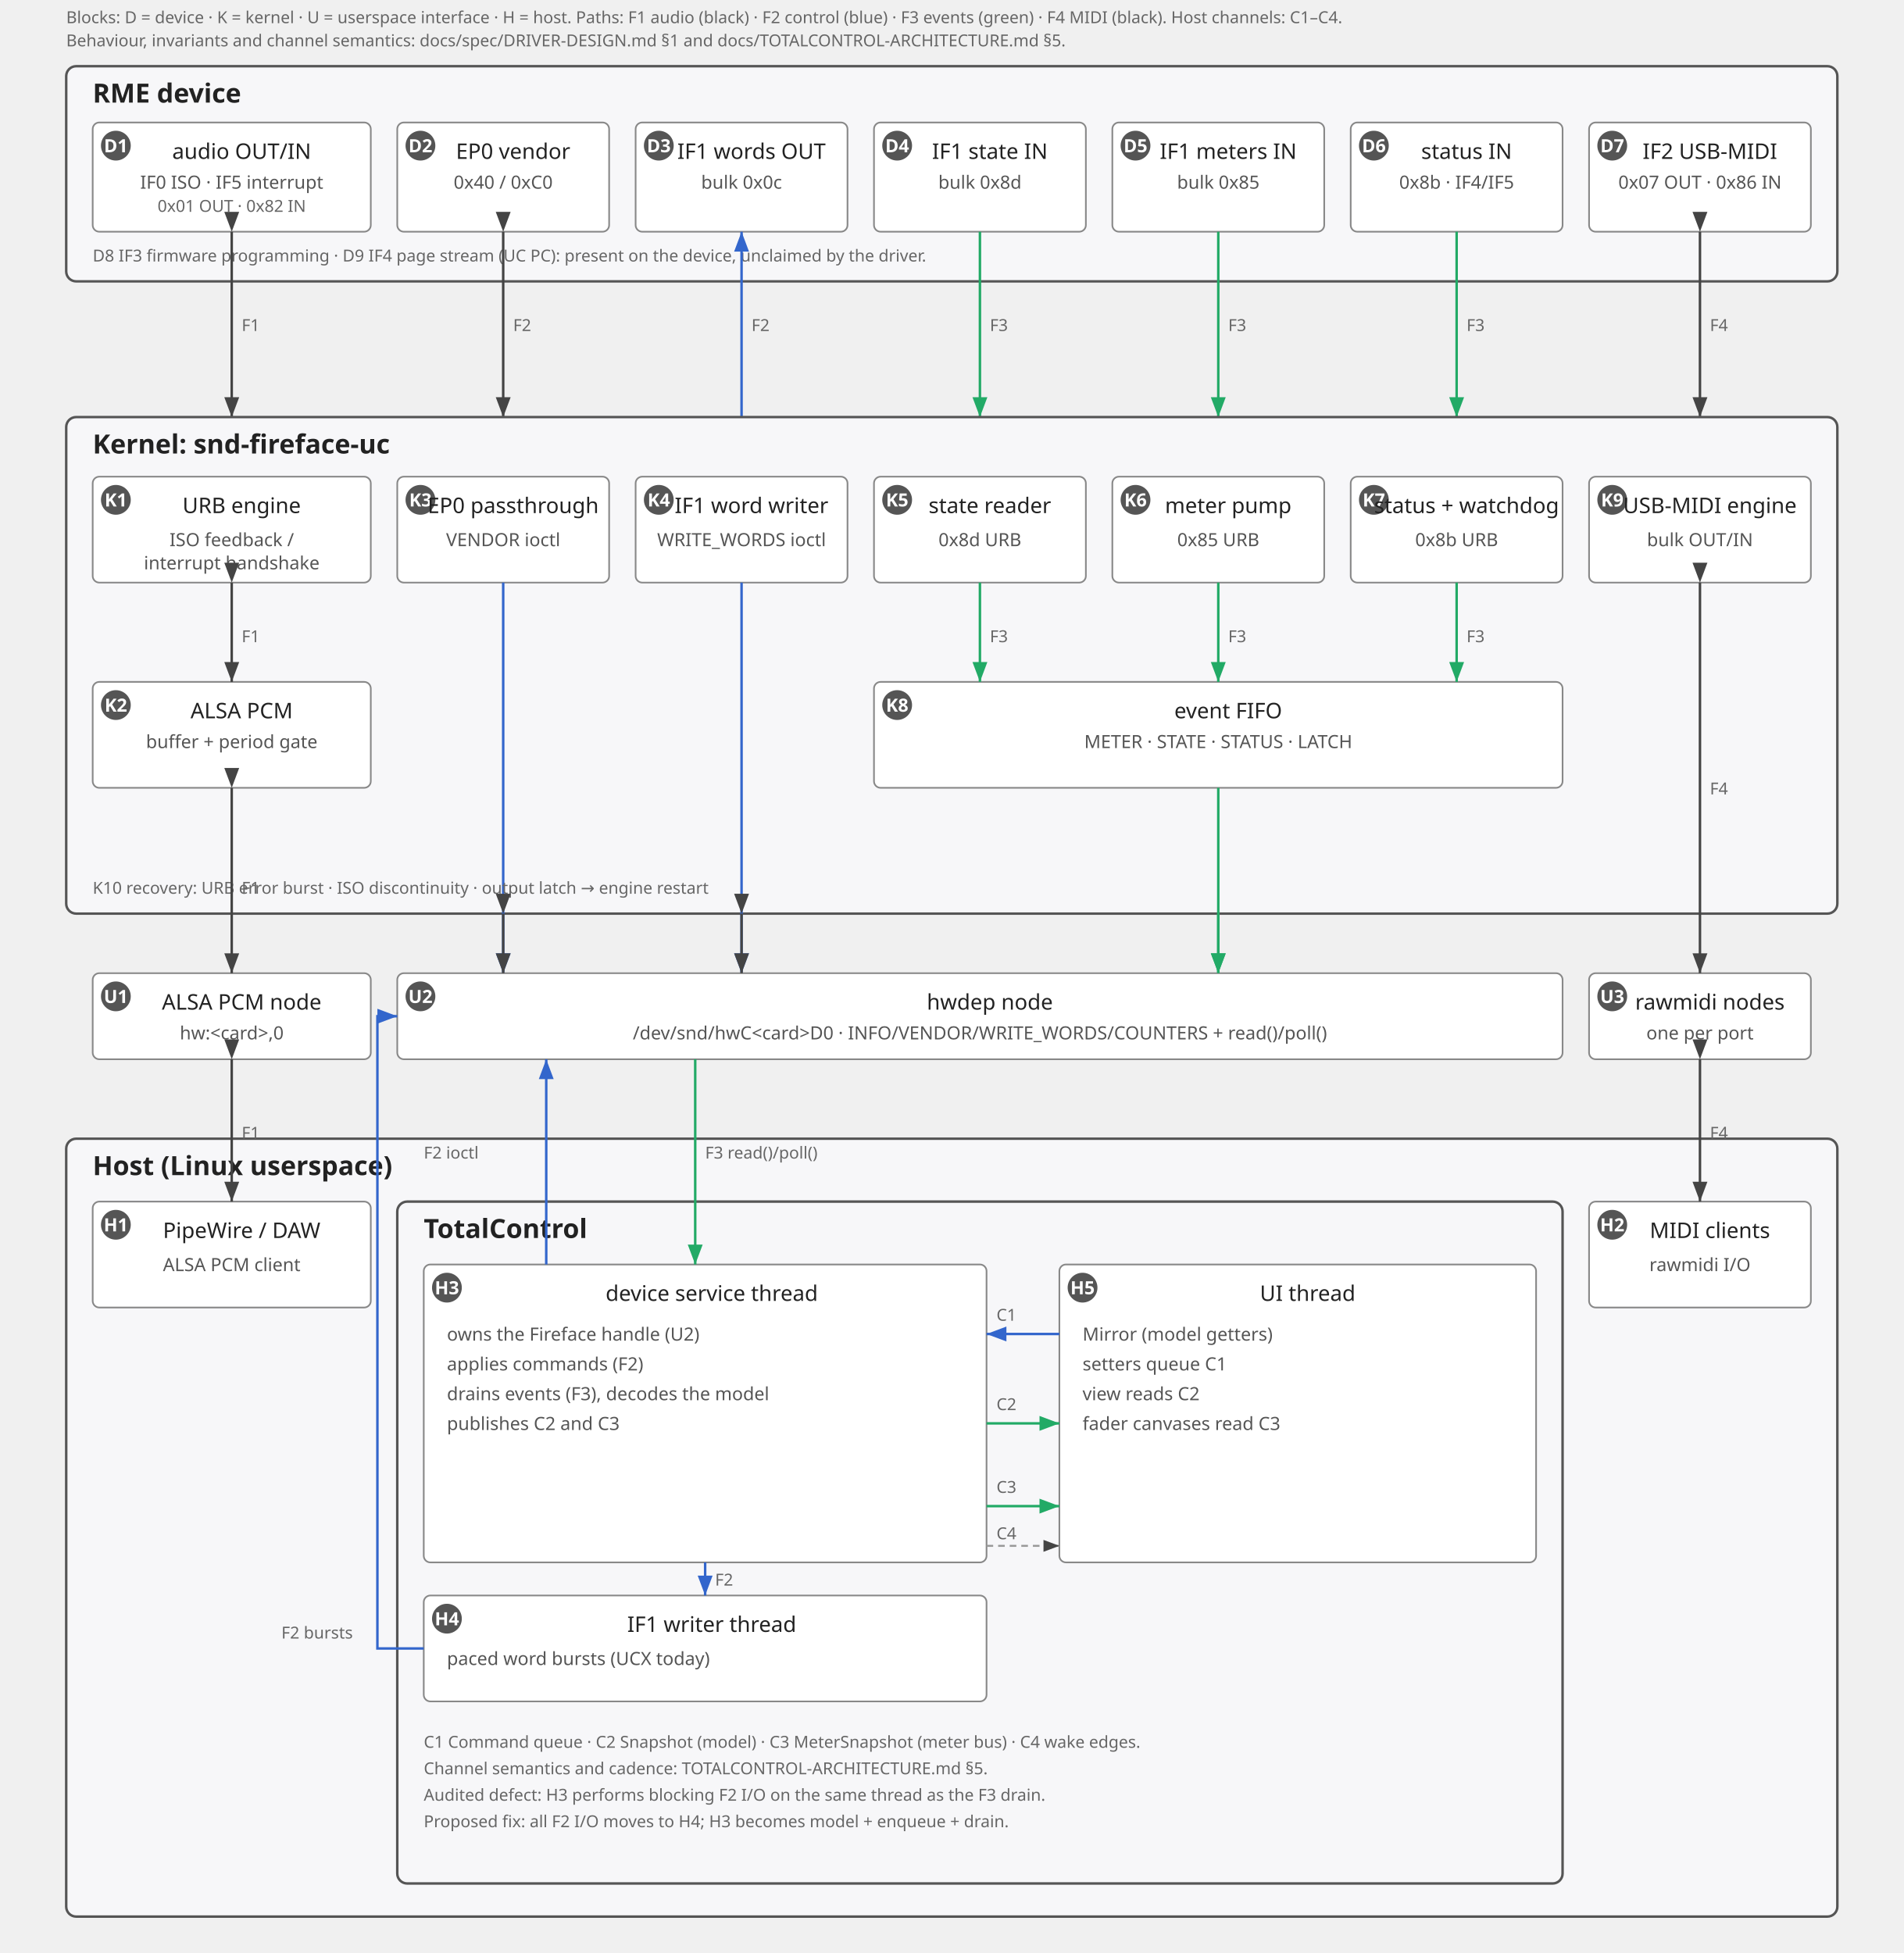
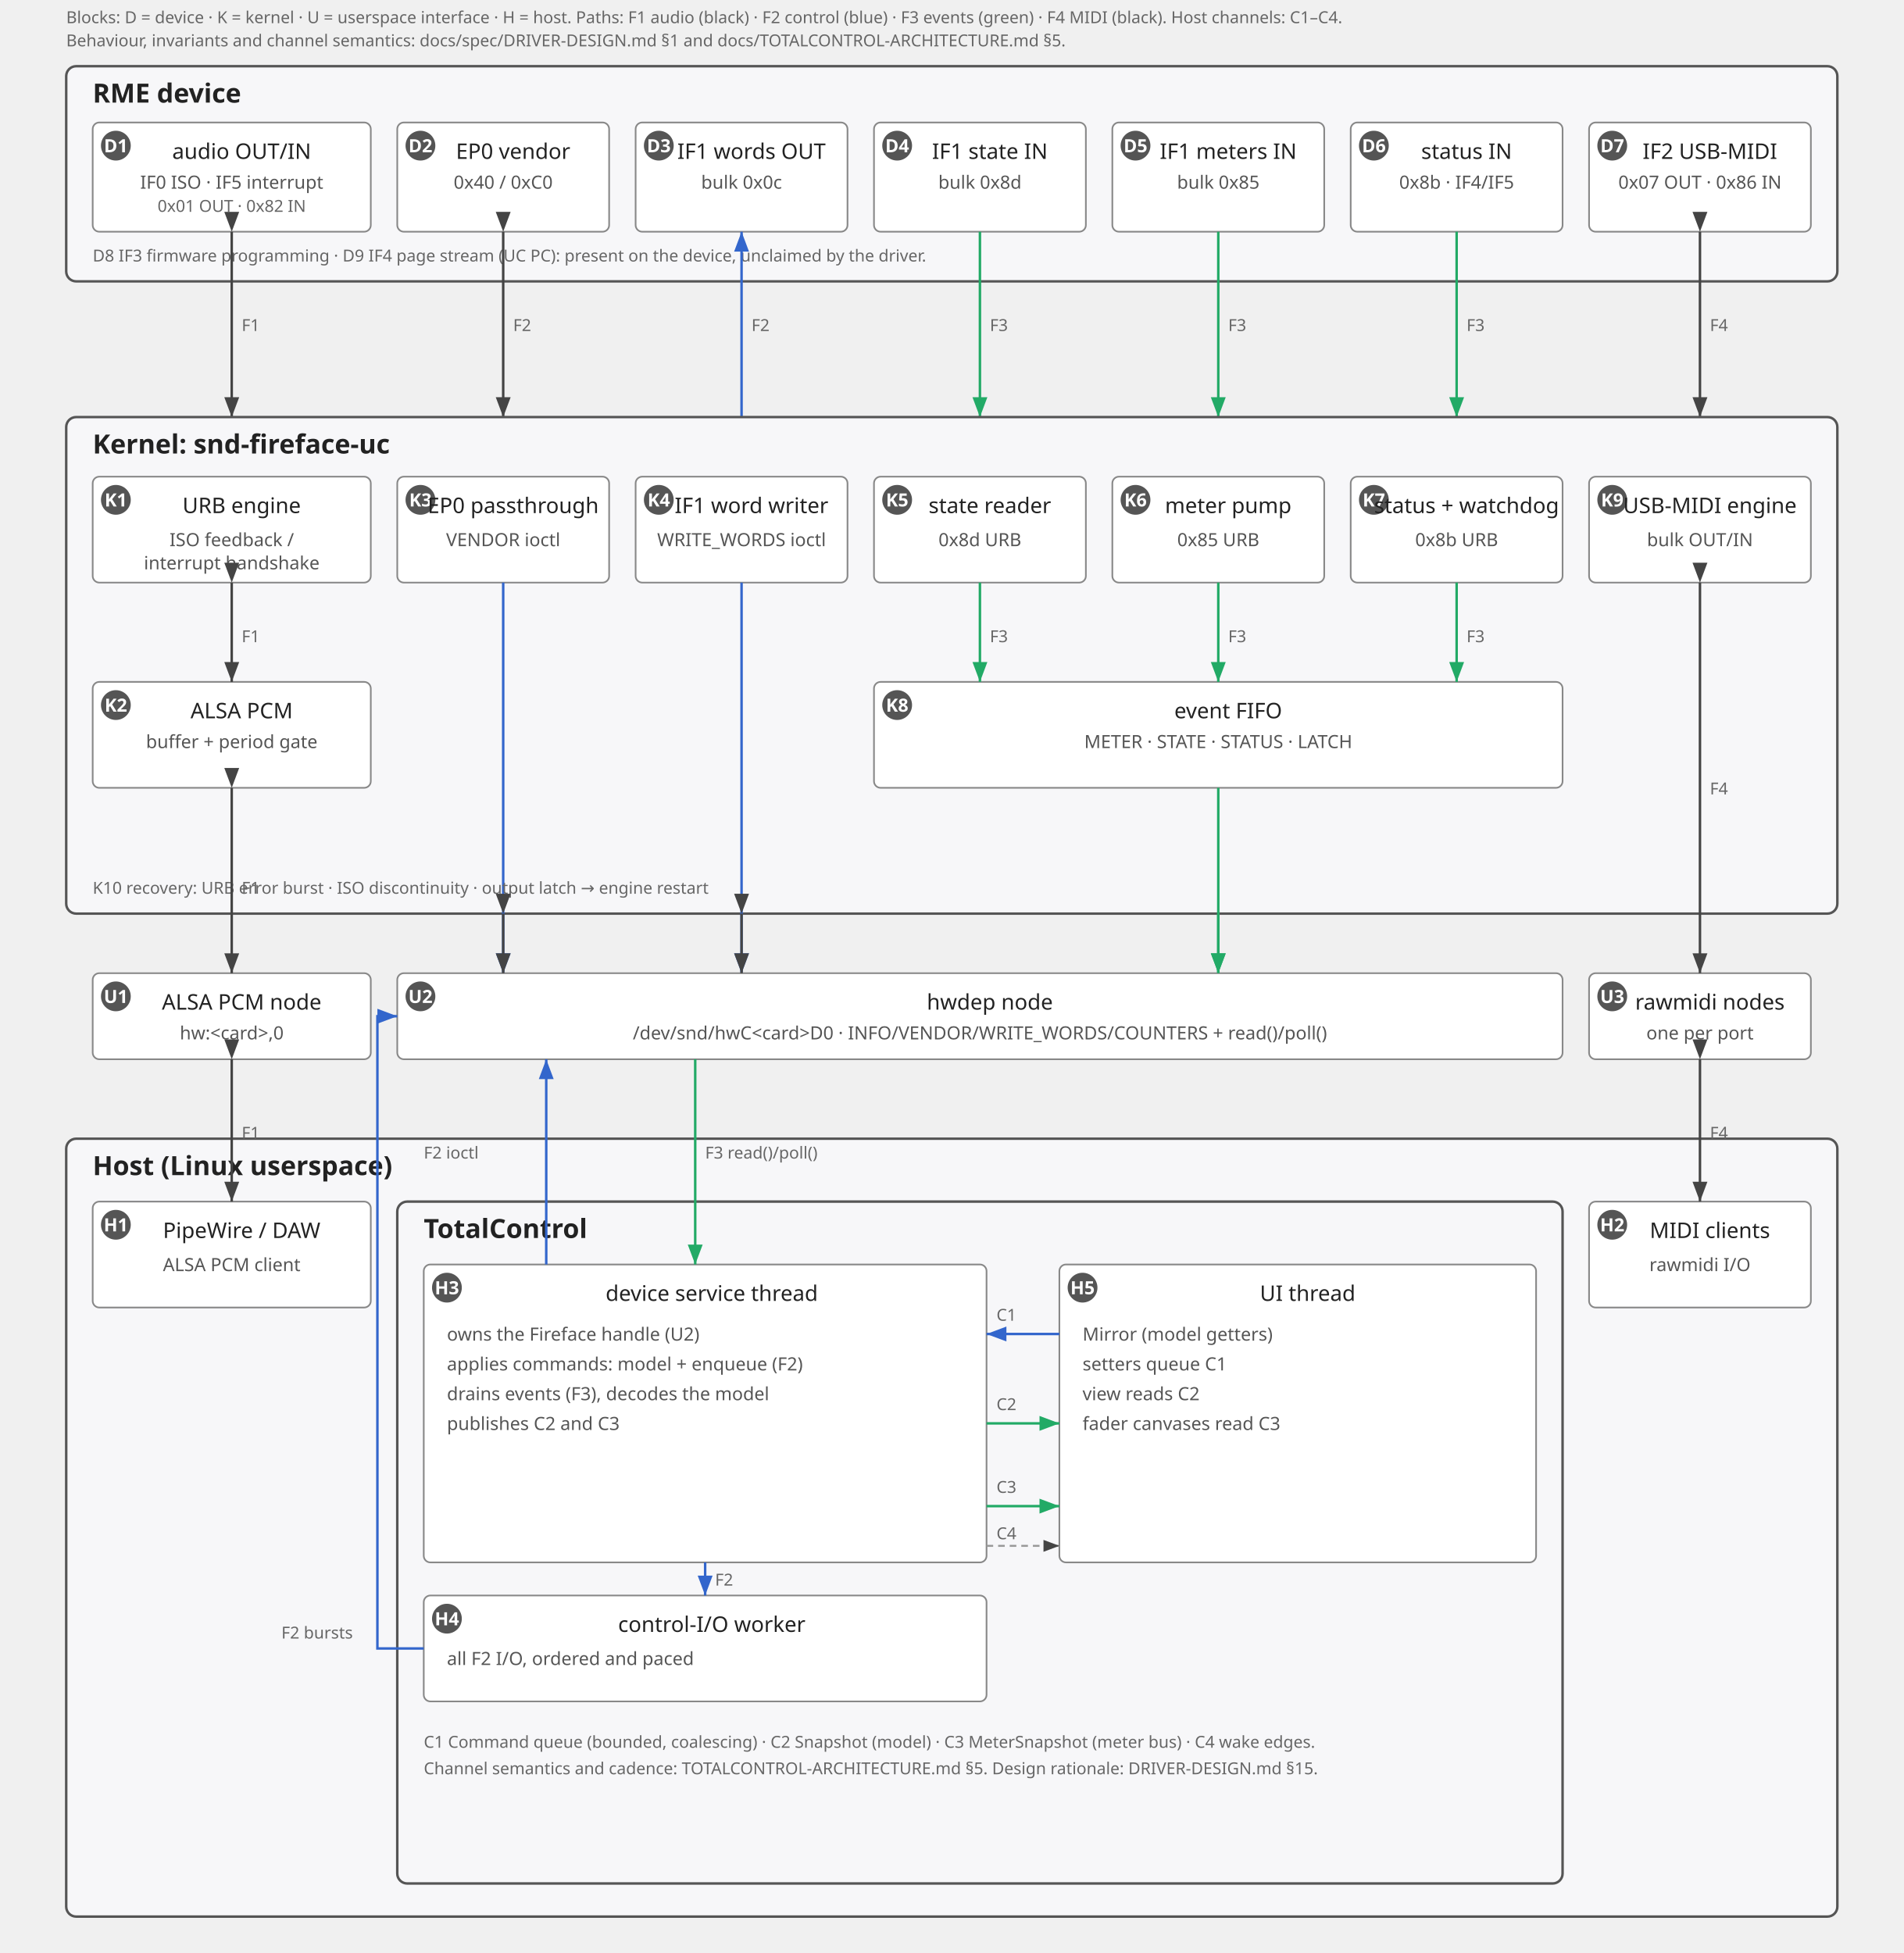
<svg xmlns="http://www.w3.org/2000/svg" width="1150" height="1180" viewBox="0 0 1150 1180" font-family="sans-serif">
  <defs>
    <marker id="arrow" markerWidth="10" markerHeight="10" refX="8" refY="3" orient="auto" markerUnits="strokeWidth">
      <path d="M0,0 L8,3 L0,6 Z" fill="#444" />
    </marker>
    <marker id="arrowg" markerWidth="10" markerHeight="10" refX="8" refY="3" orient="auto" markerUnits="strokeWidth">
      <path d="M0,0 L8,3 L0,6 Z" fill="#2a6" />
    </marker>
    <marker id="arrowb" markerWidth="10" markerHeight="10" refX="8" refY="3" orient="auto" markerUnits="strokeWidth">
      <path d="M0,0 L8,3 L0,6 Z" fill="#36c" />
    </marker>
  </defs>
  <style>
    .box { fill:#f7f7f9; stroke:#555; stroke-width:1.5; }
    .sub { fill:#ffffff; stroke:#888; stroke-width:1; }
    .title { font-size:16px; font-weight:bold; fill:#222; }
    .label { font-size:13px; fill:#222; }
    .small { font-size:11px; fill:#555; }
    .tiny { font-size:10px; fill:#666; }
    .id { font-size:11px; font-weight:bold; fill:#fff; }
    .edge { stroke:#444; stroke-width:1.5; fill:none; marker-end:url(#arrow); }
    .edge2 { stroke:#444; stroke-width:1.5; fill:none; marker-end:url(#arrow); marker-start:url(#arrow); }
    .ev { stroke:#2a6; stroke-width:1.5; fill:none; marker-end:url(#arrowg); }
    .ctl { stroke:#36c; stroke-width:1.5; fill:none; marker-end:url(#arrowb); }
    .wake { stroke:#999; stroke-width:1.2; fill:none; stroke-dasharray:4 3; marker-end:url(#arrow); }
  </style>
  <text class="tiny" x="40" y="14">Blocks: D = device · K = kernel · U = userspace interface · H = host.   Paths: F1 audio (black) · F2 control (blue) · F3 events (green) · F4 MIDI (black).   Host channels: C1–C4.</text>
  <text class="tiny" x="40" y="28">Behaviour, invariants and channel semantics: docs/spec/DRIVER-DESIGN.md §1 and docs/TOTALCONTROL-ARCHITECTURE.md §5.</text>
  <rect class="box" x="40" y="40" width="1070" height="130" rx="6" />
  <text class="title" x="56" y="62">RME device</text>
  <rect class="sub" x="56" y="74" width="168" height="66" rx="4" />
  <circle cx="70" cy="88" r="9" fill="#555" />
  <text class="id" x="70" y="92" text-anchor="middle">D1</text>
  <text class="label" x="146" y="96" text-anchor="middle">audio OUT/IN</text>
  <text class="small" x="140" y="114" text-anchor="middle">IF0 ISO · IF5 interrupt</text>
  <text class="tiny" x="140" y="128" text-anchor="middle">0x01 OUT · 0x82 IN</text>
  <rect class="sub" x="240" y="74" width="128" height="66" rx="4" />
  <circle cx="254" cy="88" r="9" fill="#555" />
  <text class="id" x="254" y="92" text-anchor="middle">D2</text>
  <text class="label" x="310" y="96" text-anchor="middle">EP0 vendor</text>
  <text class="small" x="304" y="114" text-anchor="middle">0x40 / 0xC0</text>
  <rect class="sub" x="384" y="74" width="128" height="66" rx="4" />
  <circle cx="398" cy="88" r="9" fill="#555" />
  <text class="id" x="398" y="92" text-anchor="middle">D3</text>
  <text class="label" x="454" y="96" text-anchor="middle">IF1 words OUT</text>
  <text class="small" x="448" y="114" text-anchor="middle">bulk 0x0c</text>
  <rect class="sub" x="528" y="74" width="128" height="66" rx="4" />
  <circle cx="542" cy="88" r="9" fill="#555" />
  <text class="id" x="542" y="92" text-anchor="middle">D4</text>
  <text class="label" x="598" y="96" text-anchor="middle">IF1 state IN</text>
  <text class="small" x="592" y="114" text-anchor="middle">bulk 0x8d</text>
  <rect class="sub" x="672" y="74" width="128" height="66" rx="4" />
  <circle cx="686" cy="88" r="9" fill="#555" />
  <text class="id" x="686" y="92" text-anchor="middle">D5</text>
  <text class="label" x="742" y="96" text-anchor="middle">IF1 meters IN</text>
  <text class="small" x="736" y="114" text-anchor="middle">bulk 0x85</text>
  <rect class="sub" x="816" y="74" width="128" height="66" rx="4" />
  <circle cx="830" cy="88" r="9" fill="#555" />
  <text class="id" x="830" y="92" text-anchor="middle">D6</text>
  <text class="label" x="886" y="96" text-anchor="middle">status IN</text>
  <text class="small" x="880" y="114" text-anchor="middle">0x8b · IF4/IF5</text>
  <rect class="sub" x="960" y="74" width="134" height="66" rx="4" />
  <circle cx="974" cy="88" r="9" fill="#555" />
  <text class="id" x="974" y="92" text-anchor="middle">D7</text>
  <text class="label" x="1033" y="96" text-anchor="middle">IF2 USB-MIDI</text>
  <text class="small" x="1027" y="114" text-anchor="middle">0x07 OUT · 0x86 IN</text>
  <text class="tiny" x="56" y="158">D8 IF3 firmware programming · D9 IF4 page stream (UC PC): present on the device, unclaimed by the driver.</text>
  <path class="edge2" d="M140,140 L140,252" />
  <text class="tiny" x="146" y="200">F1</text>
  <path class="edge2" d="M304,140 L304,252" />
  <text class="tiny" x="310" y="200">F2</text>
  <path class="ctl" d="M448,252 L448,140" />
  <text class="tiny" x="454" y="200">F2</text>
  <path class="ev" d="M592,140 L592,252" />
  <text class="tiny" x="598" y="200">F3</text>
  <path class="ev" d="M736,140 L736,252" />
  <text class="tiny" x="742" y="200">F3</text>
  <path class="ev" d="M880,140 L880,252" />
  <text class="tiny" x="886" y="200">F3</text>
  <path class="edge2" d="M1027,140 L1027,252" />
  <text class="tiny" x="1033" y="200">F4</text>
  <rect class="box" x="40" y="252" width="1070" height="300" rx="6" />
  <text class="title" x="56" y="274">Kernel: snd-fireface-uc</text>
  <rect class="sub" x="56" y="288" width="168" height="64" rx="4" />
  <circle cx="70" cy="302" r="9" fill="#555" />
  <text class="id" x="70" y="306" text-anchor="middle">K1</text>
  <text class="label" x="146" y="310" text-anchor="middle">URB engine</text>
  <text class="small" x="140" y="330" text-anchor="middle">ISO feedback /</text>
  <text class="small" x="140" y="344" text-anchor="middle">interrupt handshake</text>
  <rect class="sub" x="240" y="288" width="128" height="64" rx="4" />
  <circle cx="254" cy="302" r="9" fill="#555" />
  <text class="id" x="254" y="306" text-anchor="middle">K3</text>
  <text class="label" x="310" y="310" text-anchor="middle">EP0 passthrough</text>
  <text class="small" x="304" y="330" text-anchor="middle">VENDOR ioctl</text>
  <rect class="sub" x="384" y="288" width="128" height="64" rx="4" />
  <circle cx="398" cy="302" r="9" fill="#555" />
  <text class="id" x="398" y="306" text-anchor="middle">K4</text>
  <text class="label" x="454" y="310" text-anchor="middle">IF1 word writer</text>
  <text class="small" x="448" y="330" text-anchor="middle">WRITE_WORDS ioctl</text>
  <rect class="sub" x="528" y="288" width="128" height="64" rx="4" />
  <circle cx="542" cy="302" r="9" fill="#555" />
  <text class="id" x="542" y="306" text-anchor="middle">K5</text>
  <text class="label" x="598" y="310" text-anchor="middle">state reader</text>
  <text class="small" x="592" y="330" text-anchor="middle">0x8d URB</text>
  <rect class="sub" x="672" y="288" width="128" height="64" rx="4" />
  <circle cx="686" cy="302" r="9" fill="#555" />
  <text class="id" x="686" y="306" text-anchor="middle">K6</text>
  <text class="label" x="742" y="310" text-anchor="middle">meter pump</text>
  <text class="small" x="736" y="330" text-anchor="middle">0x85 URB</text>
  <rect class="sub" x="816" y="288" width="128" height="64" rx="4" />
  <circle cx="830" cy="302" r="9" fill="#555" />
  <text class="id" x="830" y="306" text-anchor="middle">K7</text>
  <text class="label" x="886" y="310" text-anchor="middle">status + watchdog</text>
  <text class="small" x="880" y="330" text-anchor="middle">0x8b URB</text>
  <rect class="sub" x="960" y="288" width="134" height="64" rx="4" />
  <circle cx="974" cy="302" r="9" fill="#555" />
  <text class="id" x="974" y="306" text-anchor="middle">K9</text>
  <text class="label" x="1033" y="310" text-anchor="middle">USB-MIDI engine</text>
  <text class="small" x="1027" y="330" text-anchor="middle">bulk OUT/IN</text>
  <rect class="sub" x="56" y="412" width="168" height="64" rx="4" />
  <circle cx="70" cy="426" r="9" fill="#555" />
  <text class="id" x="70" y="430" text-anchor="middle">K2</text>
  <text class="label" x="146" y="434" text-anchor="middle">ALSA PCM</text>
  <text class="small" x="140" y="452" text-anchor="middle">buffer + period gate</text>
  <path class="edge2" d="M140,352 L140,412" />
  <text class="tiny" x="146" y="388">F1</text>
  <rect class="sub" x="528" y="412" width="416" height="64" rx="4" />
  <circle cx="542" cy="426" r="9" fill="#555" />
  <text class="id" x="542" y="430" text-anchor="middle">K8</text>
  <text class="label" x="742" y="434" text-anchor="middle">event FIFO</text>
  <text class="small" x="736" y="452" text-anchor="middle">METER · STATE · STATUS · LATCH</text>
  <path class="ev" d="M592,352 L592,412" />
  <text class="tiny" x="598" y="388">F3</text>
  <path class="ev" d="M736,352 L736,412" />
  <text class="tiny" x="742" y="388">F3</text>
  <path class="ev" d="M880,352 L880,412" />
  <text class="tiny" x="886" y="388">F3</text>
  <path class="ctl" d="M304,352 L304,588" />
  <path class="ctl" d="M448,352 L448,588" />
  <path class="ev" d="M736,476 L736,588" />
  <text class="tiny" x="56" y="540">K10 recovery: URB error burst · ISO discontinuity · output latch → engine restart</text>
  <rect class="sub" x="56" y="588" width="168" height="52" rx="4" />
  <circle cx="70" cy="602" r="9" fill="#555" />
  <text class="id" x="70" y="606" text-anchor="middle">U1</text>
  <text class="label" x="146" y="610" text-anchor="middle">ALSA PCM node</text>
  <text class="small" x="140" y="628" text-anchor="middle">hw:&lt;card&gt;,0</text>
  <path class="edge2" d="M140,476 L140,588" />
  <text class="tiny" x="146" y="540">F1</text>
  <rect class="sub" x="240" y="588" width="704" height="52" rx="4" />
  <circle cx="254" cy="602" r="9" fill="#555" />
  <text class="id" x="254" y="606" text-anchor="middle">U2</text>
  <text class="label" x="598" y="610" text-anchor="middle">hwdep node</text>
  <text class="small" x="592" y="628" text-anchor="middle">/dev/snd/hwC&lt;card&gt;D0 · INFO/VENDOR/WRITE_WORDS/COUNTERS + read()/poll()</text>
  <path class="edge2" d="M304,552 L304,588" />
  <path class="edge2" d="M448,552 L448,588" />
  <path class="ev" d="M736,552 L736,588" />
  <rect class="sub" x="960" y="588" width="134" height="52" rx="4" />
  <circle cx="974" cy="602" r="9" fill="#555" />
  <text class="id" x="974" y="606" text-anchor="middle">U3</text>
  <text class="label" x="1033" y="610" text-anchor="middle">rawmidi nodes</text>
  <text class="small" x="1027" y="628" text-anchor="middle">one per port</text>
  <path class="edge2" d="M1027,352 L1027,588" />
  <text class="tiny" x="1033" y="480">F4</text>
  <rect class="box" x="40" y="688" width="1070" height="470" rx="6" />
  <text class="title" x="56" y="710">Host (Linux userspace)</text>
  <rect class="sub" x="56" y="726" width="168" height="64" rx="4" />
  <circle cx="70" cy="740" r="9" fill="#555" />
  <text class="id" x="70" y="744" text-anchor="middle">H1</text>
  <text class="label" x="146" y="748" text-anchor="middle">PipeWire / DAW</text>
  <text class="small" x="140" y="768" text-anchor="middle">ALSA PCM client</text>
  <path class="edge2" d="M140,640 L140,726" />
  <text class="tiny" x="146" y="688">F1</text>
  <rect class="sub" x="960" y="726" width="134" height="64" rx="4" />
  <circle cx="974" cy="740" r="9" fill="#555" />
  <text class="id" x="974" y="744" text-anchor="middle">H2</text>
  <text class="label" x="1033" y="748" text-anchor="middle">MIDI clients</text>
  <text class="small" x="1027" y="768" text-anchor="middle">rawmidi I/O</text>
  <path class="edge2" d="M1027,640 L1027,726" />
  <text class="tiny" x="1033" y="688">F4</text>
  <rect class="box" x="240" y="726" width="704" height="412" rx="6" />
  <text class="title" x="256" y="748">TotalControl</text>
  <rect class="sub" x="256" y="764" width="340" height="180" rx="4" />
  <circle cx="270" cy="778" r="9" fill="#555" />
  <text class="id" x="270" y="782" text-anchor="middle">H3</text>
  <text class="label" x="430" y="786" text-anchor="middle">device service thread</text>
  <text class="small" x="270" y="810">owns the Fireface handle (U2)</text>
-   <text class="small" x="270" y="828">applies commands (F2)</text>
+   <text class="small" x="270" y="828">applies commands: model + enqueue (F2)</text>
  <text class="small" x="270" y="846">drains events (F3), decodes the model</text>
  <text class="small" x="270" y="864">publishes C2 and C3</text>
  <rect class="sub" x="256" y="964" width="340" height="64" rx="4" />
  <circle cx="270" cy="978" r="9" fill="#555" />
  <text class="id" x="270" y="982" text-anchor="middle">H4</text>
-   <text class="label" x="430" y="986" text-anchor="middle">IF1 writer thread</text>
-   <text class="small" x="270" y="1006">paced word bursts (UCX today)</text>
+   <text class="label" x="430" y="986" text-anchor="middle">control-I/O worker</text>
+   <text class="small" x="270" y="1006">all F2 I/O, ordered and paced</text>
  <path class="ctl" d="M426,944 L426,964" />
  <text class="tiny" x="432" y="958">F2</text>
  <rect class="sub" x="640" y="764" width="288" height="180" rx="4" />
  <circle cx="654" cy="778" r="9" fill="#555" />
  <text class="id" x="654" y="782" text-anchor="middle">H5</text>
  <text class="label" x="790" y="786" text-anchor="middle">UI thread</text>
  <text class="small" x="654" y="810">Mirror (model getters)</text>
  <text class="small" x="654" y="828">setters queue C1</text>
  <text class="small" x="654" y="846">view reads C2</text>
  <text class="small" x="654" y="864">fader canvases read C3</text>
  <path class="ev" d="M420,640 L420,764" />
  <text class="tiny" x="426" y="700">F3 read()/poll()</text>
  <path class="ctl" d="M330,764 L330,640" />
  <text class="tiny" x="256" y="700">F2 ioctl</text>
  <path class="ctl" d="M256,996 L228,996 L228,614 L240,614" />
  <text class="tiny" x="170" y="990">F2 bursts</text>
  <path class="ctl" d="M640,806 L596,806" />
  <text class="tiny" x="602" y="798">C1</text>
  <path class="ev" d="M596,860 L640,860" />
  <text class="tiny" x="602" y="852">C2</text>
  <path class="ev" d="M596,910 L640,910" />
  <text class="tiny" x="602" y="902">C3</text>
  <path class="wake" d="M596,934 L640,934" />
  <text class="tiny" x="602" y="930">C4</text>
-   <text class="tiny" x="256" y="1056">C1 Command queue · C2 Snapshot (model) · C3 MeterSnapshot (meter bus) · C4 wake edges.</text>
-   <text class="tiny" x="256" y="1072">Channel semantics and cadence: TOTALCONTROL-ARCHITECTURE.md §5.</text>
-   <text class="tiny" x="256" y="1088">Audited defect: H3 performs blocking F2 I/O on the same thread as the F3 drain.</text>
-   <text class="tiny" x="256" y="1104">Proposed fix: all F2 I/O moves to H4; H3 becomes model + enqueue + drain.</text>
+   <text class="tiny" x="256" y="1056">C1 Command queue (bounded, coalescing) · C2 Snapshot (model) · C3 MeterSnapshot (meter bus) · C4 wake edges.</text>
+   <text class="tiny" x="256" y="1072">Channel semantics and cadence: TOTALCONTROL-ARCHITECTURE.md §5. Design rationale: DRIVER-DESIGN.md §15.</text>
</svg>
